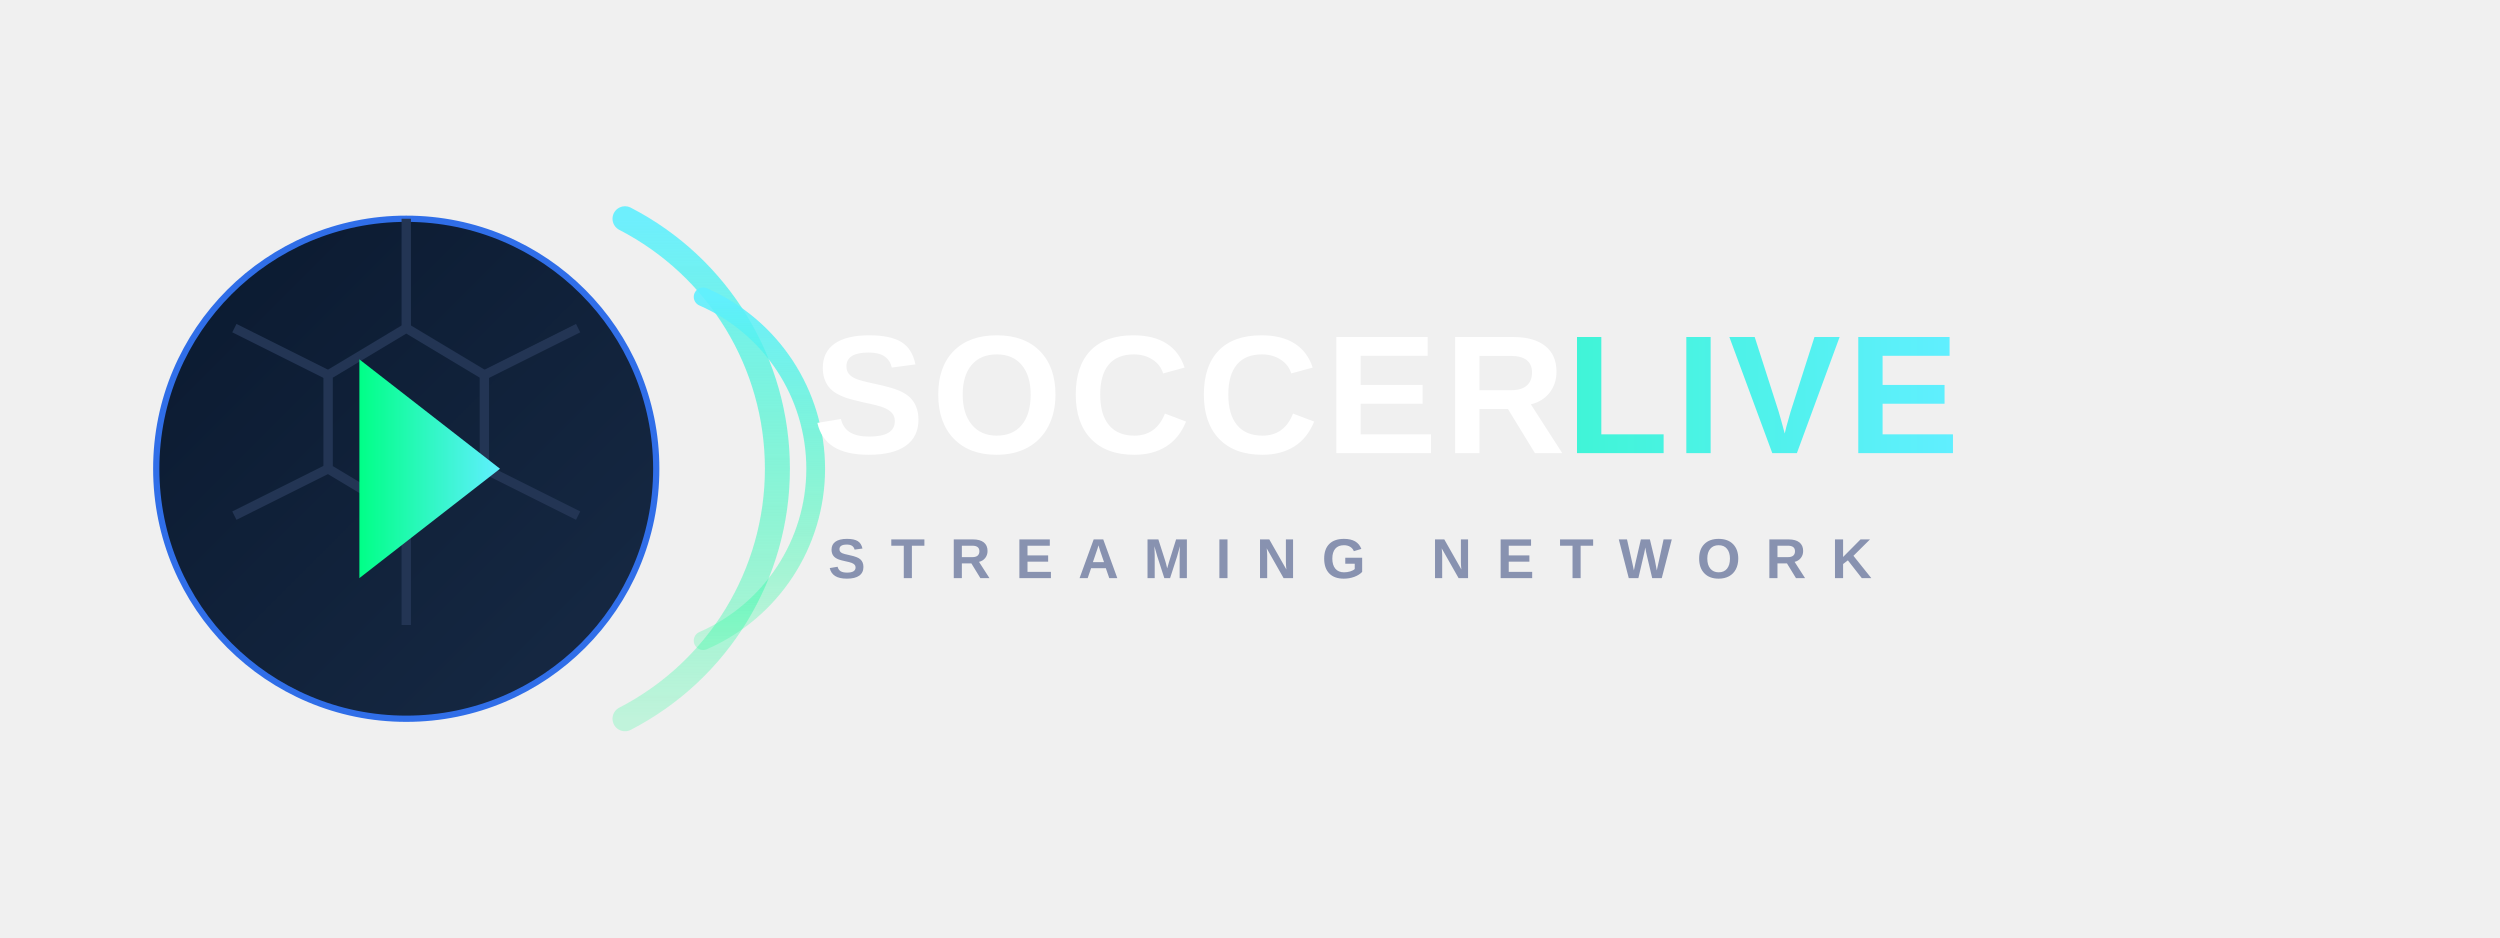
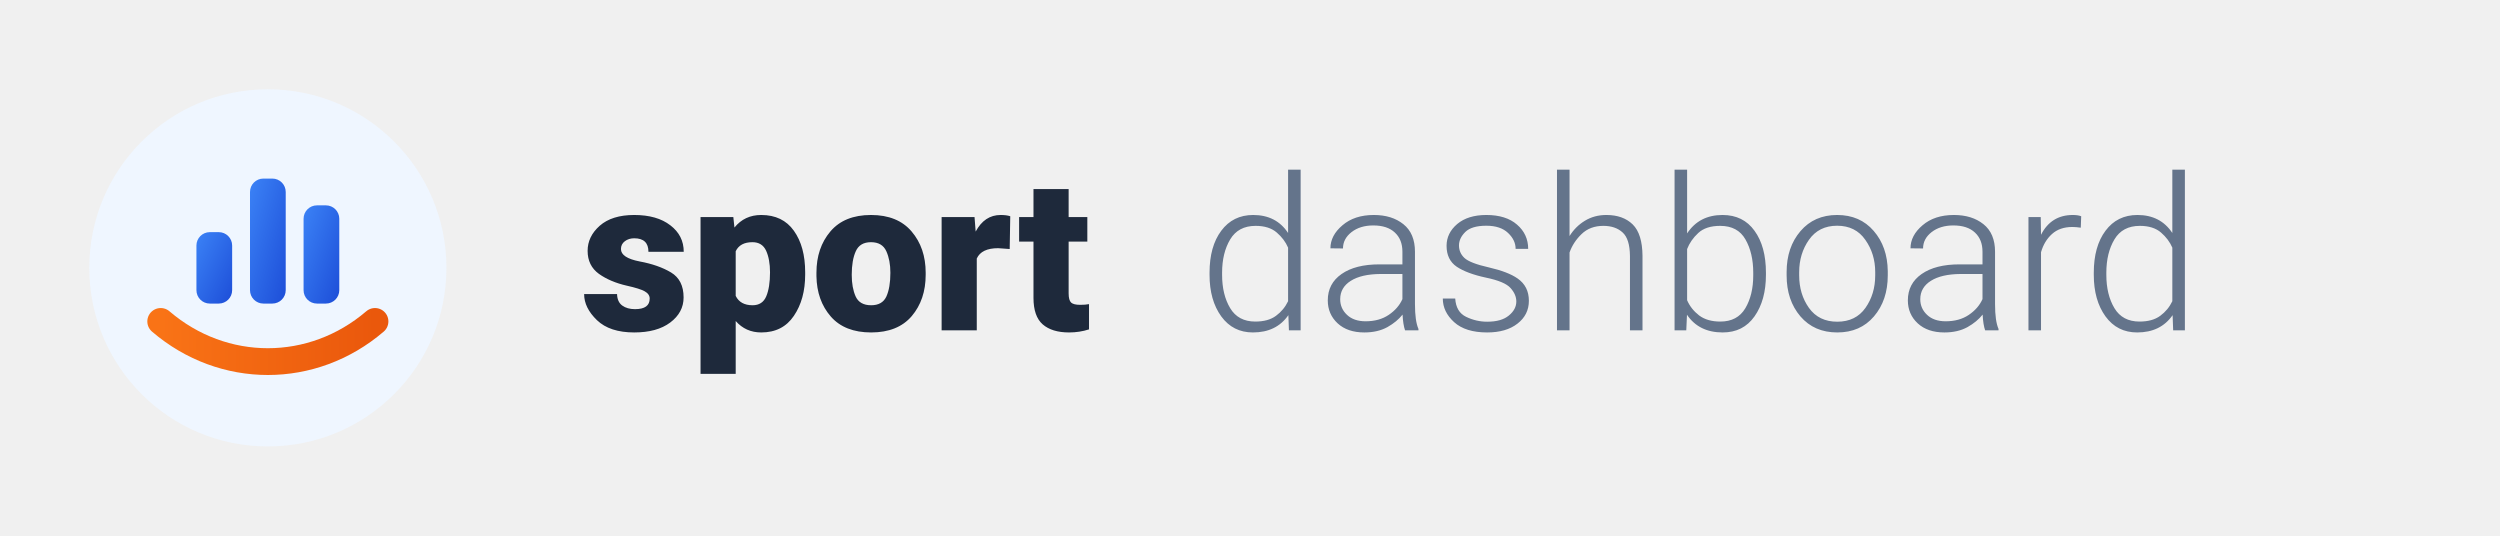
- <svg xmlns="http://www.w3.org/2000/svg" viewBox="0 0 800 300" width="100%" height="100%">
+ <svg xmlns="http://www.w3.org/2000/svg" width="280" height="60" viewBox="0 0 280 60">
  <defs>
-     <linearGradient id="techBlue" x1="0%" y1="0%" x2="100%" y2="100%">
-       <stop offset="0%" stop-color="#0A192F" />
-       <stop offset="100%" stop-color="#172A45" />
+     <linearGradient id="iconGradient" x1="0%" y1="0%" x2="100%" y2="100%">
+       <stop offset="0%" stop-color="#3b82f6" />
+       <stop offset="100%" stop-color="#1d4ed8" />
    </linearGradient>
-     <linearGradient id="neonGreen" x1="0%" y1="0%" x2="100%" y2="0%">
-       <stop offset="0%" stop-color="#00FF87" />
-       <stop offset="100%" stop-color="#60EFFF" />
-     </linearGradient>
-     <linearGradient id="signalGlow" x1="0%" y1="100%" x2="0%" y2="0%">
-       <stop offset="0%" stop-color="#00FF87" stop-opacity="0.2" />
-       <stop offset="100%" stop-color="#60EFFF" stop-opacity="0.9" />
+     <linearGradient id="accentGradient" x1="0%" y1="0%" x2="100%" y2="0%">
+       <stop offset="0%" stop-color="#f97316" />
+       <stop offset="100%" stop-color="#ea580c" />
    </linearGradient>
  </defs>
-   <g transform="translate(10, 0)">
-     <path d="M 190,70 A 90,90 0 0,1 190,230" fill="none" stroke="url(#signalGlow)" stroke-width="8" stroke-linecap="round" />
-     <path d="M 215,95 A 60,60 0 0,1 215,205" fill="none" stroke="url(#signalGlow)" stroke-width="6" stroke-linecap="round" />
-     <circle cx="120" cy="150" r="80" fill="url(#techBlue)" stroke="#306EE8" stroke-width="2" />
-     <polygon points="120,105 145,120 145,150 120,165 95,150 95,120" fill="none" stroke="#233554" stroke-width="3" />
-     <line x1="120" y1="105" x2="120" y2="70" stroke="#233554" stroke-width="3" />
-     <line x1="145" y1="150" x2="175" y2="165" stroke="#233554" stroke-width="3" />
-     <line x1="95" y1="150" x2="65" y2="165" stroke="#233554" stroke-width="3" />
-     <line x1="145" y1="120" x2="175" y2="105" stroke="#233554" stroke-width="3" />
-     <line x1="95" y1="120" x2="65" y2="105" stroke="#233554" stroke-width="3" />
-     <line x1="120" y1="165" x2="120" y2="200" stroke="#233554" stroke-width="3" />
-     <polygon points="105,115 150,150 105,185" fill="url(#neonGreen)" />
+   <g transform="translate(10, 10)">
+     <circle cx="20" cy="20" r="20" fill="#eff6ff" />
+     <path d="M 8 26 C 15 32, 25 32, 32 26" fill="none" stroke="url(#accentGradient)" stroke-width="3" stroke-linecap="round" />
+     <rect x="12" y="16" width="4" height="8" rx="1.5" fill="url(#iconGradient)" />
+     <rect x="18" y="10" width="4" height="14" rx="1.5" fill="url(#iconGradient)" />
+     <rect x="24" y="13" width="4" height="11" rx="1.5" fill="url(#iconGradient)" />
  </g>
-   <g transform="translate(260, 0)">
-     <text x="0" y="145" font-family="Segoe UI, Arial, sans-serif" font-size="54" font-weight="900" fill="#FFFFFF" letter-spacing="2">
-       SOCCER<tspan fill="url(#neonGreen)">LIVE</tspan>
-     </text>
-     <text x="5" y="185" font-family="Segoe UI, Arial, sans-serif" font-size="18" font-weight="600" fill="#8892B0" letter-spacing="8">
-       STREAMING NETWORK
-     </text>
-   </g>
+   <text x="65" y="37" font-family="-apple-system, BlinkMacSystemFont, 'Segoe UI', Roboto, Helvetica, Arial, sans-serif" font-size="24">
+     <tspan font-weight="800" fill="#1e293b">sport</tspan>
+     <tspan font-weight="300" fill="#64748b" dx="6">dashboard</tspan>
+   </text>
</svg>
